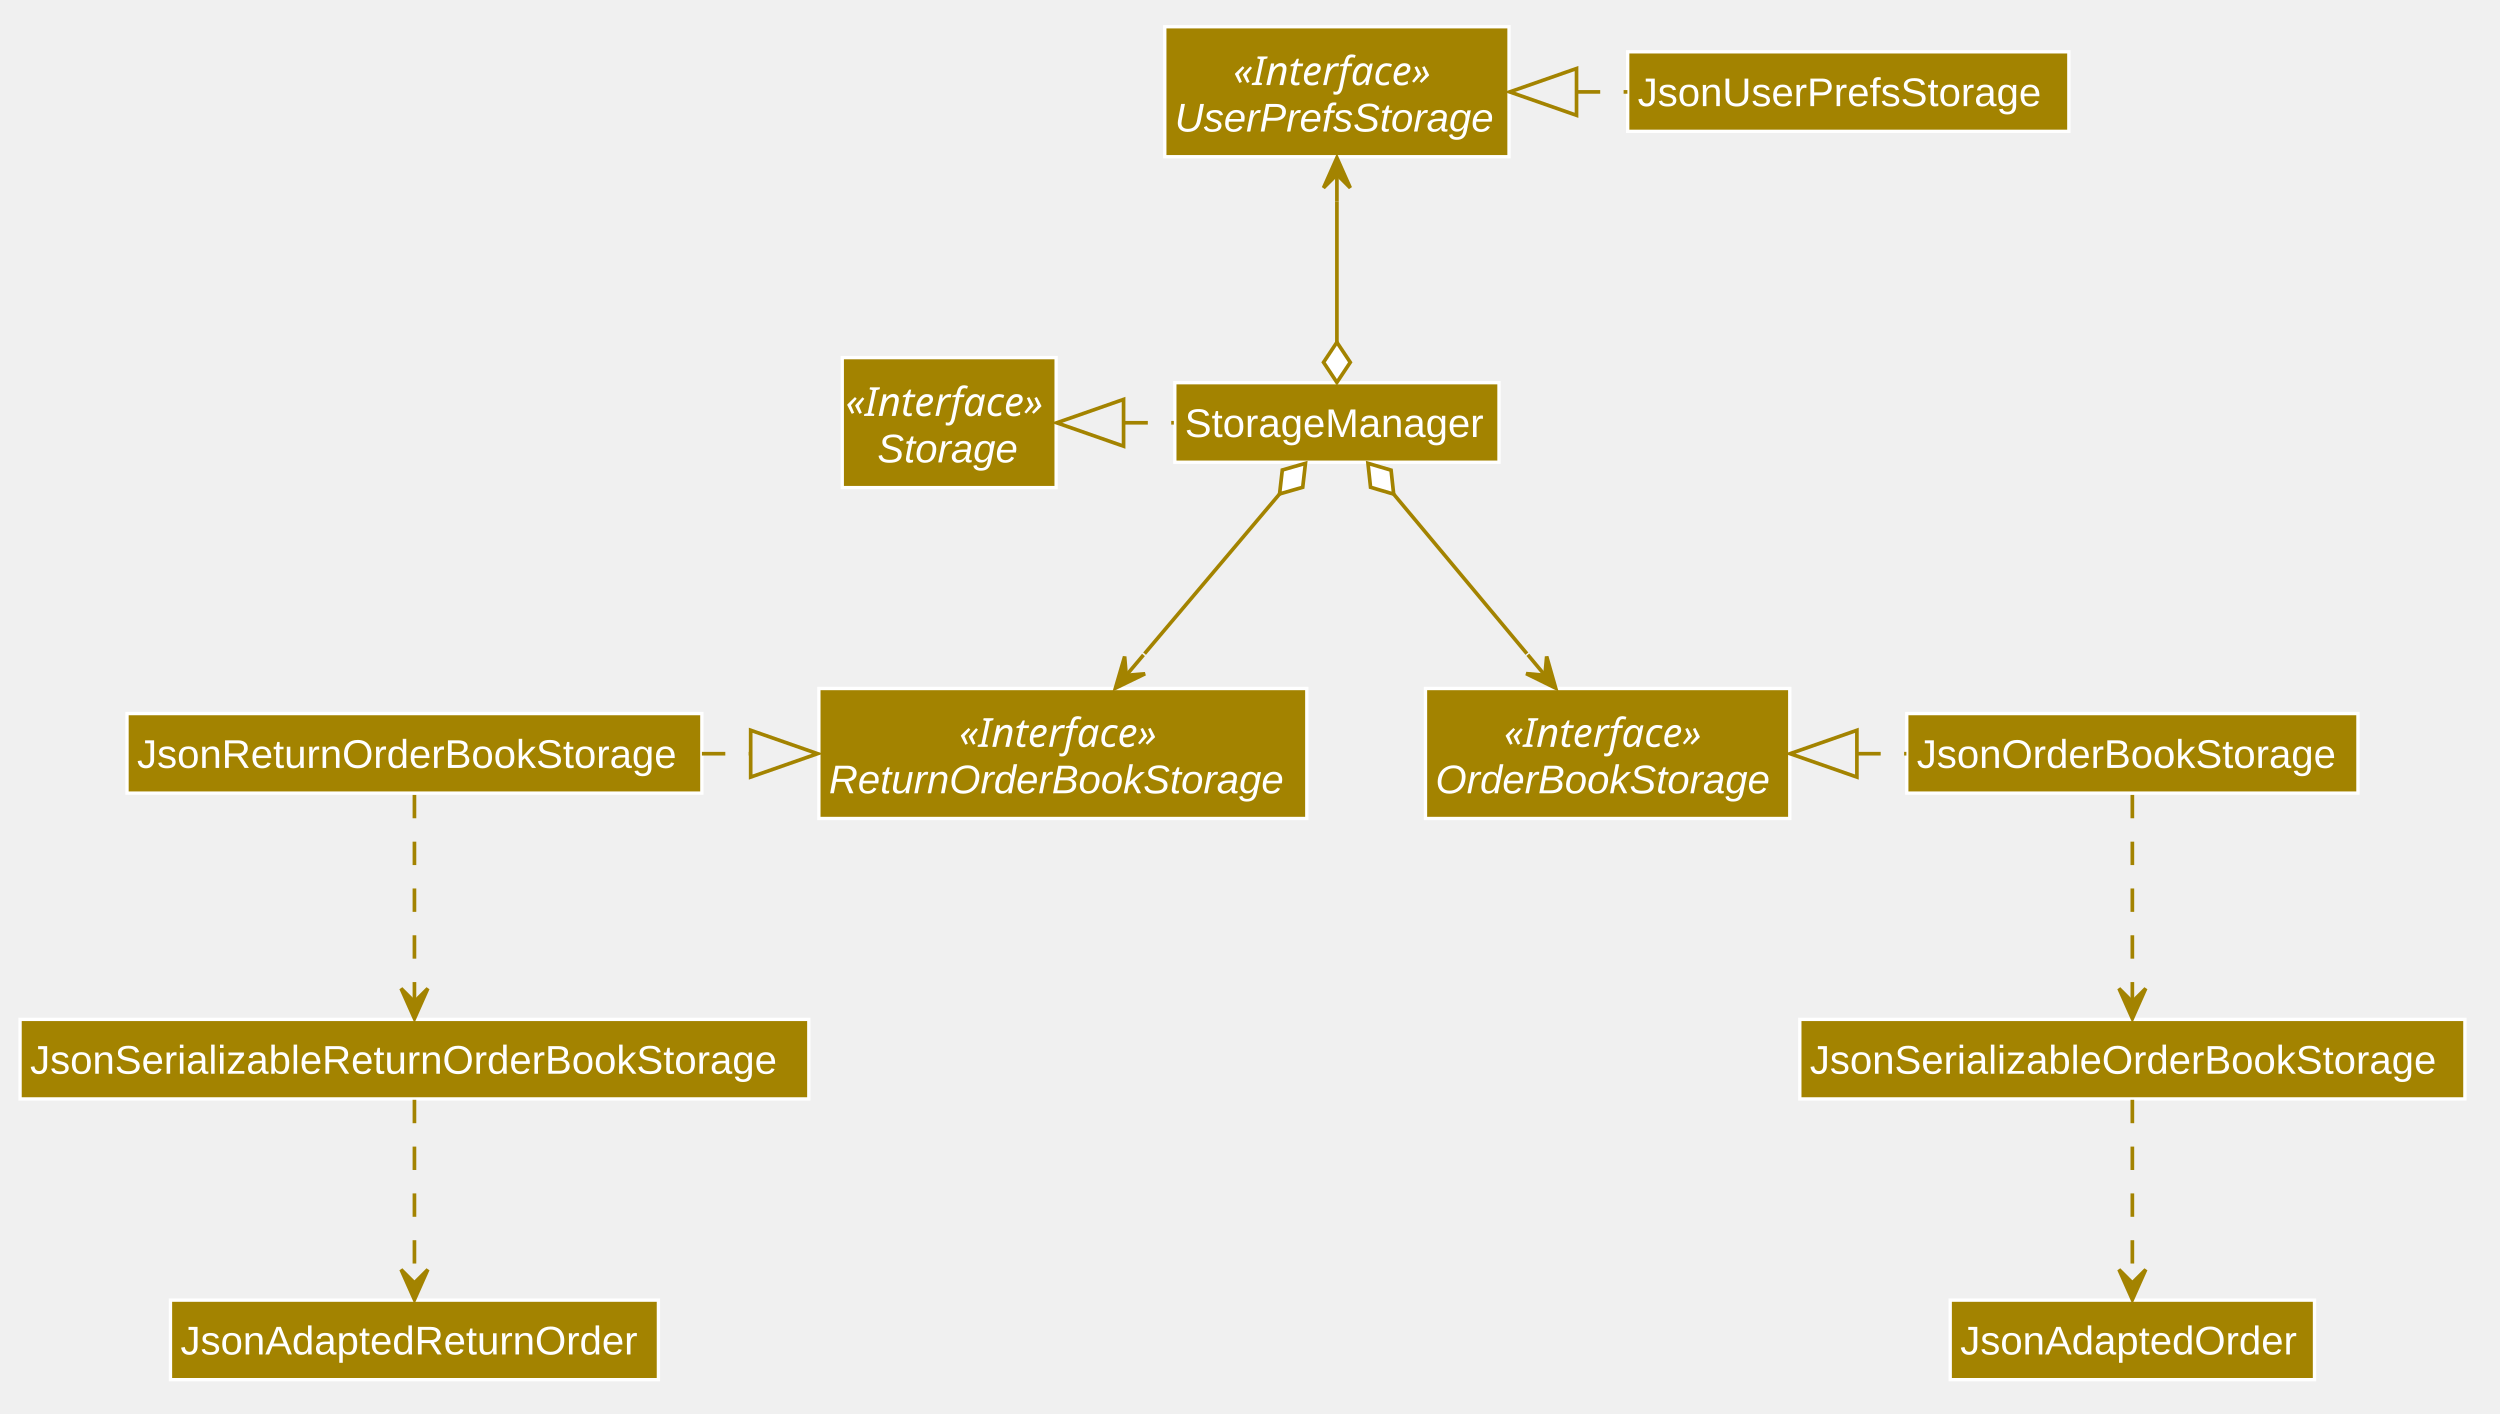
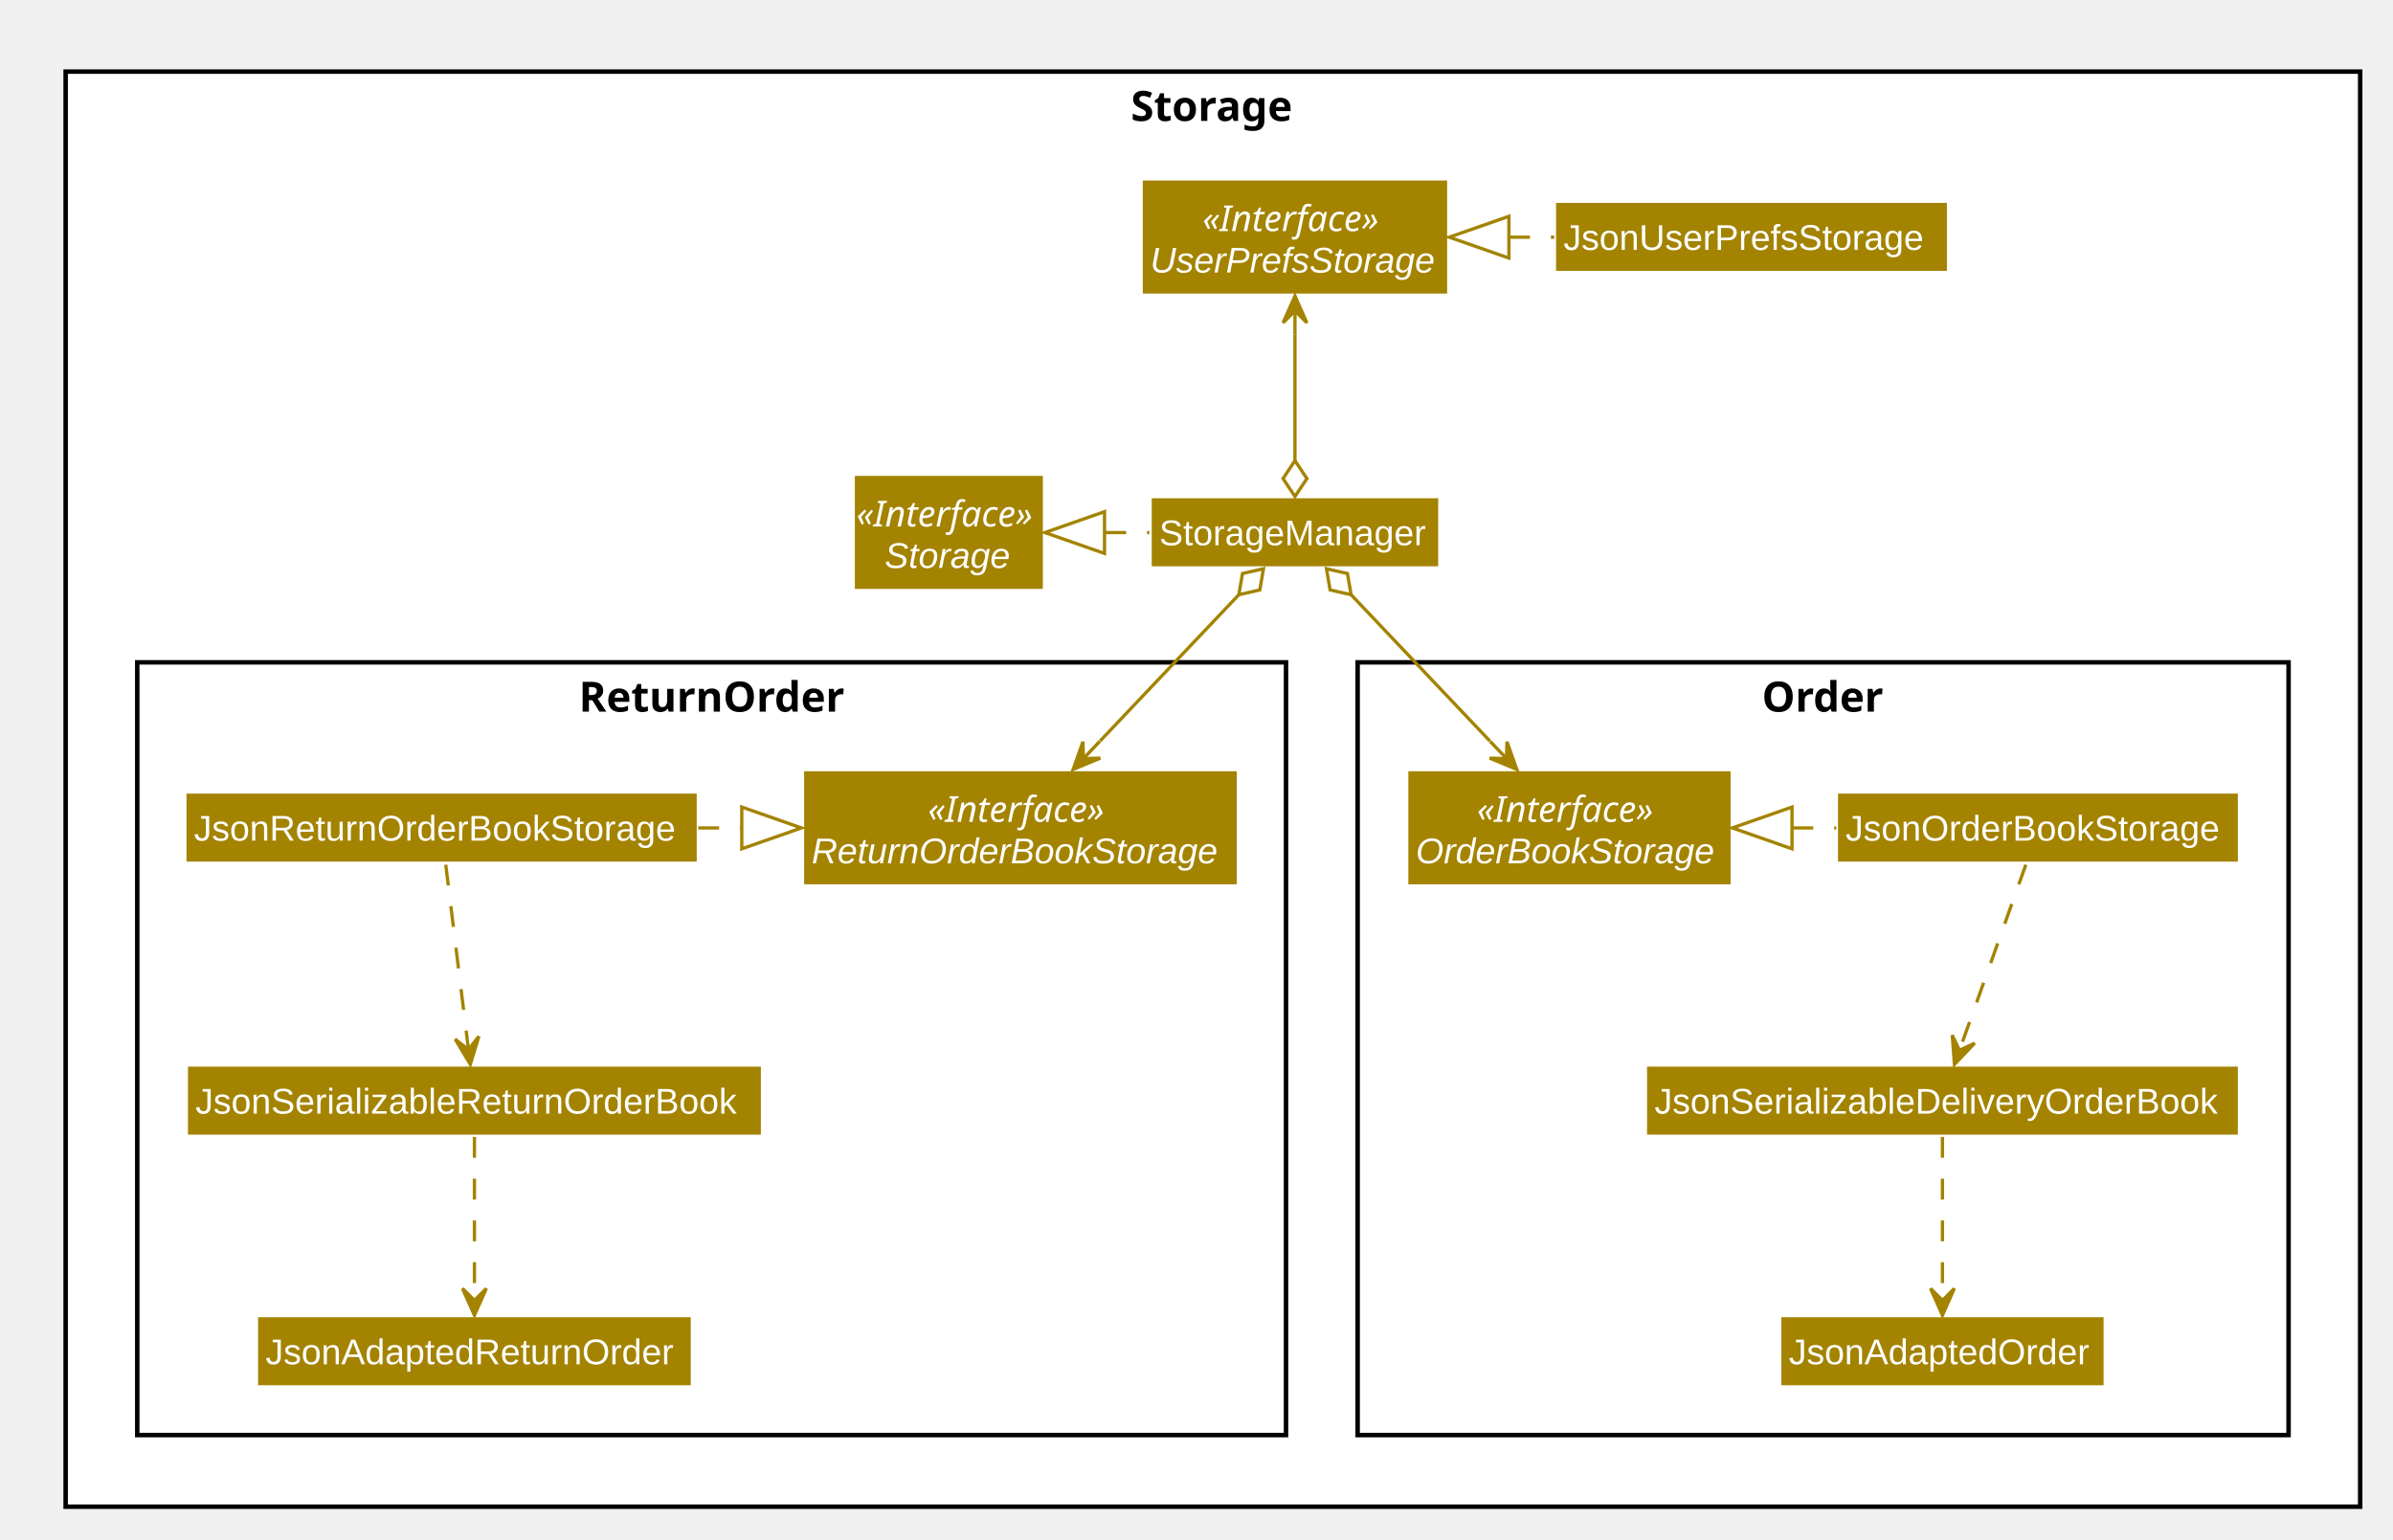
- <svg xmlns="http://www.w3.org/2000/svg" contentScriptType="application/ecmascript" contentStyleType="text/css" height="423px" preserveAspectRatio="none" style="width:748px;height:423px;" version="1.1" viewBox="0 0 748 423" width="748px" zoomAndPan="magnify">
+ <svg xmlns="http://www.w3.org/2000/svg" contentScriptType="application/ecmascript" contentStyleType="text/css" height="516px" preserveAspectRatio="none" style="width:802px;height:516px;" version="1.1" viewBox="0 0 802 516" width="802px" zoomAndPan="magnify">
  <defs />
  <g>
-     <rect fill="#A38300" height="38.893" id="Storage" style="stroke: #FFFFFF; stroke-width: 1.0;" width="64" x="252" y="107" />
-     <text fill="#FFFFFF" font-family="sans-serif" font-size="12" font-style="italic" lengthAdjust="spacingAndGlyphs" textLength="62" x="253" y="124.457">«Interface»</text>
-     <text fill="#FFFFFF" font-family="Arial" font-size="12" font-style="italic" lengthAdjust="spacingAndGlyphs" textLength="43" x="262.5" y="138.35">Storage</text>
-     <rect fill="#A38300" height="38.893" id="UserPrefsStorage" style="stroke: #FFFFFF; stroke-width: 1.0;" width="103" x="348.5" y="8" />
-     <text fill="#FFFFFF" font-family="sans-serif" font-size="12" font-style="italic" lengthAdjust="spacingAndGlyphs" textLength="62" x="369" y="25.457">«Interface»</text>
-     <text fill="#FFFFFF" font-family="Arial" font-size="12" font-style="italic" lengthAdjust="spacingAndGlyphs" textLength="97" x="351.5" y="39.35">UserPrefsStorage</text>
-     <rect fill="#A38300" height="38.893" id="OrderBookStorage" style="stroke: #FFFFFF; stroke-width: 1.0;" width="109" x="426.5" y="206" />
-     <text fill="#FFFFFF" font-family="sans-serif" font-size="12" font-style="italic" lengthAdjust="spacingAndGlyphs" textLength="62" x="450" y="223.457">«Interface»</text>
-     <text fill="#FFFFFF" font-family="Arial" font-size="12" font-style="italic" lengthAdjust="spacingAndGlyphs" textLength="103" x="429.5" y="237.35">OrderBookStorage</text>
-     <rect fill="#A38300" height="38.893" id="ReturnOrderBookStorage" style="stroke: #FFFFFF; stroke-width: 1.0;" width="146" x="245" y="206" />
-     <text fill="#FFFFFF" font-family="sans-serif" font-size="12" font-style="italic" lengthAdjust="spacingAndGlyphs" textLength="62" x="287" y="223.457">«Interface»</text>
-     <text fill="#FFFFFF" font-family="Arial" font-size="12" font-style="italic" lengthAdjust="spacingAndGlyphs" textLength="140" x="248" y="237.35">ReturnOrderBookStorage</text>
-     <rect fill="#A38300" height="23.799" id="StorageManager" style="stroke: #FFFFFF; stroke-width: 1.0;" width="97" x="351.5" y="114.5" />
-     <text fill="#FFFFFF" font-family="Arial" font-size="12" lengthAdjust="spacingAndGlyphs" textLength="91" x="354.5" y="130.756">StorageManager</text>
-     <rect fill="#A38300" height="23.799" id="JsonUserPrefsStorage" style="stroke: #FFFFFF; stroke-width: 1.0;" width="132" x="487" y="15.5" />
-     <text fill="#FFFFFF" font-family="Arial" font-size="12" lengthAdjust="spacingAndGlyphs" textLength="126" x="490" y="31.756">JsonUserPrefsStorage</text>
-     <rect fill="#A38300" height="23.799" id="JsonOrderBookStorage" style="stroke: #FFFFFF; stroke-width: 1.0;" width="135" x="570.5" y="213.5" />
-     <text fill="#FFFFFF" font-family="Arial" font-size="12" lengthAdjust="spacingAndGlyphs" textLength="129" x="573.5" y="229.756">JsonOrderBookStorage</text>
-     <rect fill="#A38300" height="23.799" id="JsonReturnOrderBookStorage" style="stroke: #FFFFFF; stroke-width: 1.0;" width="172" x="38" y="213.5" />
-     <text fill="#FFFFFF" font-family="Arial" font-size="12" lengthAdjust="spacingAndGlyphs" textLength="166" x="41" y="229.756">JsonReturnOrderBookStorage</text>
-     <rect fill="#A38300" height="23.799" id="JsonSerializableOrderBookStorage" style="stroke: #FFFFFF; stroke-width: 1.0;" width="199" x="538.5" y="305" />
-     <text fill="#FFFFFF" font-family="Arial" font-size="12" lengthAdjust="spacingAndGlyphs" textLength="193" x="541.5" y="321.256">JsonSerializableOrderBookStorage</text>
-     <rect fill="#A38300" height="23.799" id="JsonSerializableReturnOrderBookStorage" style="stroke: #FFFFFF; stroke-width: 1.0;" width="236" x="6" y="305" />
-     <text fill="#FFFFFF" font-family="Arial" font-size="12" lengthAdjust="spacingAndGlyphs" textLength="230" x="9" y="321.256">JsonSerializableReturnOrderBookStorage</text>
-     <rect fill="#A38300" height="23.799" id="JsonAdaptedOrder" style="stroke: #FFFFFF; stroke-width: 1.0;" width="109" x="583.5" y="389" />
-     <text fill="#FFFFFF" font-family="Arial" font-size="12" lengthAdjust="spacingAndGlyphs" textLength="103" x="586.5" y="405.256">JsonAdaptedOrder</text>
-     <rect fill="#A38300" height="23.799" id="JsonAdaptedReturnOrder" style="stroke: #FFFFFF; stroke-width: 1.0;" width="146" x="51" y="389" />
-     <text fill="#FFFFFF" font-family="Arial" font-size="12" lengthAdjust="spacingAndGlyphs" textLength="140" x="54" y="405.256">JsonAdaptedReturnOrder</text>
-     <path d="M336.428,126.5 C341.355,126.5 346.282,126.5 351.209,126.5 " fill="none" id="Storage&lt;-StorageManager" style="stroke: #A38300; stroke-width: 1.1; stroke-dasharray: 7.0,7.0;" />
-     <polygon fill="none" points="336.172,133.5,316.172,126.5,336.172,119.5,336.172,133.5" style="stroke: #A38300; stroke-width: 1.1;" />
-     <path d="M400,60.217 C400,73.473 400,102.408 400,102.408 " fill="none" id="UserPrefsStorage-StorageManager" style="stroke: #A38300; stroke-width: 1.1;" />
-     <polygon fill="#FFFFFF" points="400,114.408,404,108.408,400,102.408,396,108.408,400,114.408" style="stroke: #A38300; stroke-width: 1.1;" />
-     <polygon fill="#A38300" points="400,47.203,396,56.203,400,52.203,404,56.203,400,47.203" style="stroke: #A38300; stroke-width: 1.1;" />
-     <line style="stroke: #A38300; stroke-width: 1.1;" x1="400" x2="400" y1="52.203" y2="60.203" />
-     <path d="M416.984,147.838 C416.984,147.838 444.285,180.532 456.845,195.573 " fill="none" id="StorageManager-OrderBookStorage" style="stroke: #A38300; stroke-width: 1.1;" />
-     <polygon fill="#A38300" points="465.457,205.887,462.759,196.415,462.252,202.049,456.618,201.543,465.457,205.887" style="stroke: #A38300; stroke-width: 1.1;" />
-     <line style="stroke: #A38300; stroke-width: 1.1;" x1="462.252" x2="457.125" y1="202.049" y2="195.909" />
-     <polygon fill="#FFFFFF" points="409.292,138.627,410.068,145.796,416.984,147.838,416.208,140.668,409.292,138.627" style="stroke: #A38300; stroke-width: 1.1;" />
-     <path d="M382.847,147.791 C382.847,147.791 355.169,180.532 342.454,195.573 " fill="none" id="StorageManager-ReturnOrderBookStorage" style="stroke: #A38300; stroke-width: 1.1;" />
-     <polygon fill="#A38300" points="333.735,205.887,342.6,201.597,336.963,202.069,336.491,196.432,333.735,205.887" style="stroke: #A38300; stroke-width: 1.1;" />
-     <line style="stroke: #A38300; stroke-width: 1.1;" x1="336.963" x2="342.127" y1="202.069" y2="195.959" />
-     <polygon fill="#FFFFFF" points="390.594,138.627,383.666,140.627,382.847,147.791,389.775,145.792,390.594,138.627" style="stroke: #A38300; stroke-width: 1.1;" />
-     <path d="M471.783,27.5 C476.827,27.5 481.871,27.5 486.916,27.5 " fill="none" id="UserPrefsStorage&lt;-JsonUserPrefsStorage" style="stroke: #A38300; stroke-width: 1.1; stroke-dasharray: 7.0,7.0;" />
-     <polygon fill="none" points="471.697,34.5,451.697,27.5,471.697,20.5,471.697,34.5" style="stroke: #A38300; stroke-width: 1.1;" />
-     <path d="M555.704,225.5 C560.599,225.5 565.494,225.5 570.388,225.5 " fill="none" id="OrderBookStorage&lt;-JsonOrderBookStorage" style="stroke: #A38300; stroke-width: 1.1; stroke-dasharray: 7.0,7.0;" />
-     <polygon fill="none" points="555.582,232.5,535.582,225.5,555.582,218.5,555.582,232.5" style="stroke: #A38300; stroke-width: 1.1;" />
-     <path d="M210.012,225.5 C214.786,225.5 219.56,225.5 224.334,225.5 " fill="none" id="JsonReturnOrderBookStorage-&gt;ReturnOrderBookStorage" style="stroke: #A38300; stroke-width: 1.1; stroke-dasharray: 7.0,7.0;" />
-     <polygon fill="none" points="224.602,218.5,244.602,225.5,224.602,232.5,224.602,218.5" style="stroke: #A38300; stroke-width: 1.1;" />
-     <path d="M638,237.835 C638,253.437 638,281.628 638,299.55 " fill="none" id="JsonOrderBookStorage-&gt;JsonSerializableOrderBookStorage" style="stroke: #A38300; stroke-width: 1.1; stroke-dasharray: 7.0,7.0;" />
-     <polygon fill="#A38300" points="638,304.757,642,295.757,638,299.757,634,295.757,638,304.757" style="stroke: #A38300; stroke-width: 1.1;" />
-     <path d="M124,237.835 C124,253.437 124,281.628 124,299.55 " fill="none" id="JsonReturnOrderBookStorage-&gt;JsonSerializableReturnOrderBookStorage" style="stroke: #A38300; stroke-width: 1.1; stroke-dasharray: 7.0,7.0;" />
-     <polygon fill="#A38300" points="124,304.757,128,295.757,124,299.757,120,295.757,124,304.757" style="stroke: #A38300; stroke-width: 1.1;" />
-     <path d="M638,329.059 C638,343.12 638,367.511 638,383.704 " fill="none" id="JsonSerializableOrderBookStorage-&gt;JsonAdaptedOrder" style="stroke: #A38300; stroke-width: 1.1; stroke-dasharray: 7.0,7.0;" />
-     <polygon fill="#A38300" points="638,388.854,642,379.854,638,383.854,634,379.854,638,388.854" style="stroke: #A38300; stroke-width: 1.1;" />
-     <path d="M124,329.059 C124,343.12 124,367.511 124,383.704 " fill="none" id="JsonSerializableReturnOrderBookStorage-&gt;JsonAdaptedReturnOrder" style="stroke: #A38300; stroke-width: 1.1; stroke-dasharray: 7.0,7.0;" />
-     <polygon fill="#A38300" points="124,388.854,128,379.854,124,383.854,120,379.854,124,388.854" style="stroke: #A38300; stroke-width: 1.1;" />
+     <rect fill="#FFFFFF" height="481" style="stroke: #000000; stroke-width: 1.5;" width="769" x="22" y="24" />
+     <text fill="#000000" font-family="sans-serif" font-size="14" font-weight="bold" lengthAdjust="spacingAndGlyphs" textLength="55" x="379" y="40.533">Storage</text>
+     <rect fill="#FFFFFF" height="259" style="stroke: #000000; stroke-width: 1.5;" width="312" x="455" y="222" />
+     <text fill="#000000" font-family="sans-serif" font-size="14" font-weight="bold" lengthAdjust="spacingAndGlyphs" textLength="41" x="590.5" y="238.533">Order</text>
+     <rect fill="#FFFFFF" height="259" style="stroke: #000000; stroke-width: 1.5;" width="385" x="46" y="222" />
+     <text fill="#000000" font-family="sans-serif" font-size="14" font-weight="bold" lengthAdjust="spacingAndGlyphs" textLength="89" x="194" y="238.533">ReturnOrder</text>
+     <rect fill="#A38300" height="38.893" id="Storage" style="stroke: #FFFFFF; stroke-width: 1.0;" width="64" x="286" y="159" />
+     <text fill="#FFFFFF" font-family="sans-serif" font-size="12" font-style="italic" lengthAdjust="spacingAndGlyphs" textLength="62" x="287" y="176.457">«Interface»</text>
+     <text fill="#FFFFFF" font-family="Arial" font-size="12" font-style="italic" lengthAdjust="spacingAndGlyphs" textLength="43" x="296.5" y="190.35">Storage</text>
+     <rect fill="#A38300" height="38.893" id="UserPrefsStorage" style="stroke: #FFFFFF; stroke-width: 1.0;" width="103" x="382.5" y="60" />
+     <text fill="#FFFFFF" font-family="sans-serif" font-size="12" font-style="italic" lengthAdjust="spacingAndGlyphs" textLength="62" x="403" y="77.457">«Interface»</text>
+     <text fill="#FFFFFF" font-family="Arial" font-size="12" font-style="italic" lengthAdjust="spacingAndGlyphs" textLength="97" x="385.5" y="91.35">UserPrefsStorage</text>
+     <rect fill="#A38300" height="23.799" id="StorageManager" style="stroke: #FFFFFF; stroke-width: 1.0;" width="97" x="385.5" y="166.5" />
+     <text fill="#FFFFFF" font-family="Arial" font-size="12" lengthAdjust="spacingAndGlyphs" textLength="91" x="388.5" y="182.756">StorageManager</text>
+     <rect fill="#A38300" height="23.799" id="JsonUserPrefsStorage" style="stroke: #FFFFFF; stroke-width: 1.0;" width="132" x="521" y="67.5" />
+     <text fill="#FFFFFF" font-family="Arial" font-size="12" lengthAdjust="spacingAndGlyphs" textLength="126" x="524" y="83.756">JsonUserPrefsStorage</text>
+     <rect fill="#A38300" height="38.893" id="OrderBookStorage" style="stroke: #FFFFFF; stroke-width: 1.0;" width="109" x="471.5" y="258" />
+     <text fill="#FFFFFF" font-family="sans-serif" font-size="12" font-style="italic" lengthAdjust="spacingAndGlyphs" textLength="62" x="495" y="275.457">«Interface»</text>
+     <text fill="#FFFFFF" font-family="Arial" font-size="12" font-style="italic" lengthAdjust="spacingAndGlyphs" textLength="103" x="474.5" y="289.35">OrderBookStorage</text>
+     <rect fill="#A38300" height="23.799" id="JsonOrderBookStorage" style="stroke: #FFFFFF; stroke-width: 1.0;" width="135" x="615.5" y="265.5" />
+     <text fill="#FFFFFF" font-family="Arial" font-size="12" lengthAdjust="spacingAndGlyphs" textLength="129" x="618.5" y="281.756">JsonOrderBookStorage</text>
+     <rect fill="#A38300" height="23.799" id="JsonSerializableDeliveryOrderBook" style="stroke: #FFFFFF; stroke-width: 1.0;" width="199" x="551.5" y="357" />
+     <text fill="#FFFFFF" font-family="Arial" font-size="12" lengthAdjust="spacingAndGlyphs" textLength="193" x="554.5" y="373.256">JsonSerializableDeliveryOrderBook</text>
+     <rect fill="#A38300" height="23.799" id="JsonAdaptedOrder" style="stroke: #FFFFFF; stroke-width: 1.0;" width="109" x="596.5" y="441" />
+     <text fill="#FFFFFF" font-family="Arial" font-size="12" lengthAdjust="spacingAndGlyphs" textLength="103" x="599.5" y="457.256">JsonAdaptedOrder</text>
+     <rect fill="#A38300" height="38.893" id="ReturnOrderBookStorage" style="stroke: #FFFFFF; stroke-width: 1.0;" width="146" x="269" y="258" />
+     <text fill="#FFFFFF" font-family="sans-serif" font-size="12" font-style="italic" lengthAdjust="spacingAndGlyphs" textLength="62" x="311" y="275.457">«Interface»</text>
+     <text fill="#FFFFFF" font-family="Arial" font-size="12" font-style="italic" lengthAdjust="spacingAndGlyphs" textLength="140" x="272" y="289.35">ReturnOrderBookStorage</text>
+     <rect fill="#A38300" height="23.799" id="JsonSerializableReturnOrderBook" style="stroke: #FFFFFF; stroke-width: 1.0;" width="193" x="62.5" y="357" />
+     <text fill="#FFFFFF" font-family="Arial" font-size="12" lengthAdjust="spacingAndGlyphs" textLength="187" x="65.5" y="373.256">JsonSerializableReturnOrderBook</text>
+     <rect fill="#A38300" height="23.799" id="JsonReturnOrderBookStorage" style="stroke: #FFFFFF; stroke-width: 1.0;" width="172" x="62" y="265.5" />
+     <text fill="#FFFFFF" font-family="Arial" font-size="12" lengthAdjust="spacingAndGlyphs" textLength="166" x="65" y="281.756">JsonReturnOrderBookStorage</text>
+     <rect fill="#A38300" height="23.799" id="JsonAdaptedReturnOrder" style="stroke: #FFFFFF; stroke-width: 1.0;" width="146" x="86" y="441" />
+     <text fill="#FFFFFF" font-family="Arial" font-size="12" lengthAdjust="spacingAndGlyphs" textLength="140" x="89" y="457.256">JsonAdaptedReturnOrder</text>
+     <path d="M370.428,178.5 C375.355,178.5 380.282,178.5 385.209,178.5 " fill="none" id="Storage&lt;-StorageManager" style="stroke: #A38300; stroke-width: 1.1; stroke-dasharray: 7.0,7.0;" />
+     <polygon fill="none" points="370.172,185.5,350.172,178.5,370.172,171.5,370.172,185.5" style="stroke: #A38300; stroke-width: 1.1;" />
+     <path d="M434,112.217 C434,125.473 434,154.408 434,154.408 " fill="none" id="UserPrefsStorage-StorageManager" style="stroke: #A38300; stroke-width: 1.1;" />
+     <polygon fill="#FFFFFF" points="434,166.408,438,160.408,434,154.408,430,160.408,434,166.408" style="stroke: #A38300; stroke-width: 1.1;" />
+     <polygon fill="#A38300" points="434,99.203,430,108.203,434,104.203,438,108.203,434,99.203" style="stroke: #A38300; stroke-width: 1.1;" />
+     <line style="stroke: #A38300; stroke-width: 1.1;" x1="434" x2="434" y1="104.203" y2="112.203" />
+     <path d="M452.812,199.333 C452.812,199.333 484.724,232.981 499.302,248.351 " fill="none" id="StorageManager-OrderBookStorage" style="stroke: #A38300; stroke-width: 1.1;" />
+     <polygon fill="#A38300" points="508.347,257.887,505.056,248.604,504.906,254.259,499.252,254.109,508.347,257.887" style="stroke: #A38300; stroke-width: 1.1;" />
+     <line style="stroke: #A38300; stroke-width: 1.1;" x1="504.906" x2="499.401" y1="254.259" y2="248.455" />
+     <polygon fill="#FFFFFF" points="444.554,190.627,445.781,197.733,452.812,199.333,451.585,192.227,444.554,190.627" style="stroke: #A38300; stroke-width: 1.1;" />
+     <path d="M415.188,199.333 C415.188,199.333 383.276,232.981 368.698,248.351 " fill="none" id="StorageManager-ReturnOrderBookStorage" style="stroke: #A38300; stroke-width: 1.1;" />
+     <polygon fill="#A38300" points="359.653,257.887,368.748,254.109,363.094,254.259,362.944,248.604,359.653,257.887" style="stroke: #A38300; stroke-width: 1.1;" />
+     <line style="stroke: #A38300; stroke-width: 1.1;" x1="363.094" x2="368.599" y1="254.259" y2="248.455" />
+     <polygon fill="#FFFFFF" points="423.446,190.627,416.415,192.227,415.188,199.333,422.219,197.733,423.446,190.627" style="stroke: #A38300; stroke-width: 1.1;" />
+     <path d="M505.783,79.5 C510.827,79.5 515.871,79.5 520.916,79.5 " fill="none" id="UserPrefsStorage&lt;-JsonUserPrefsStorage" style="stroke: #A38300; stroke-width: 1.1; stroke-dasharray: 7.0,7.0;" />
+     <polygon fill="none" points="505.697,86.5,485.697,79.5,505.697,72.5,505.697,86.5" style="stroke: #A38300; stroke-width: 1.1;" />
+     <path d="M600.704,277.5 C605.599,277.5 610.494,277.5 615.388,277.5 " fill="none" id="OrderBookStorage&lt;-JsonOrderBookStorage" style="stroke: #A38300; stroke-width: 1.1; stroke-dasharray: 7.0,7.0;" />
+     <polygon fill="none" points="600.582,284.5,580.582,277.5,600.582,270.5,600.582,284.5" style="stroke: #A38300; stroke-width: 1.1;" />
+     <path d="M234.012,277.5 C238.786,277.5 243.56,277.5 248.334,277.5 " fill="none" id="JsonReturnOrderBookStorage-&gt;ReturnOrderBookStorage" style="stroke: #A38300; stroke-width: 1.1; stroke-dasharray: 7.0,7.0;" />
+     <polygon fill="none" points="248.602,270.5,268.602,277.5,248.602,284.5,248.602,270.5" style="stroke: #A38300; stroke-width: 1.1;" />
+     <path d="M678.947,289.835 C673.321,305.571 663.115,334.115 656.717,352.011 " fill="none" id="JsonOrderBookStorage-&gt;JsonSerializableDeliveryOrderBook" style="stroke: #A38300; stroke-width: 1.1; stroke-dasharray: 7.0,7.0;" />
+     <polygon fill="#A38300" points="655.02,356.757,661.818,349.63,656.704,352.049,654.285,346.936,655.02,356.757" style="stroke: #A38300; stroke-width: 1.1;" />
+     <path d="M149.393,289.835 C151.311,305.437 154.776,333.628 156.978,351.55 " fill="none" id="JsonReturnOrderBookStorage-&gt;JsonSerializableReturnOrderBook" style="stroke: #A38300; stroke-width: 1.1; stroke-dasharray: 7.0,7.0;" />
+     <polygon fill="#A38300" points="157.618,356.757,160.49,347.336,157.008,351.794,152.55,348.312,157.618,356.757" style="stroke: #A38300; stroke-width: 1.1;" />
+     <path d="M651,381.059 C651,395.12 651,419.511 651,435.704 " fill="none" id="JsonSerializableDeliveryOrderBook-&gt;JsonAdaptedOrder" style="stroke: #A38300; stroke-width: 1.1; stroke-dasharray: 7.0,7.0;" />
+     <polygon fill="#A38300" points="651,440.854,655,431.854,651,435.854,647,431.854,651,440.854" style="stroke: #A38300; stroke-width: 1.1;" />
+     <path d="M159,381.059 C159,395.12 159,419.511 159,435.704 " fill="none" id="JsonSerializableReturnOrderBook-&gt;JsonAdaptedReturnOrder" style="stroke: #A38300; stroke-width: 1.1; stroke-dasharray: 7.0,7.0;" />
+     <polygon fill="#A38300" points="159,440.854,163,431.854,159,435.854,155,431.854,159,440.854" style="stroke: #A38300; stroke-width: 1.1;" />
  </g>
</svg>
